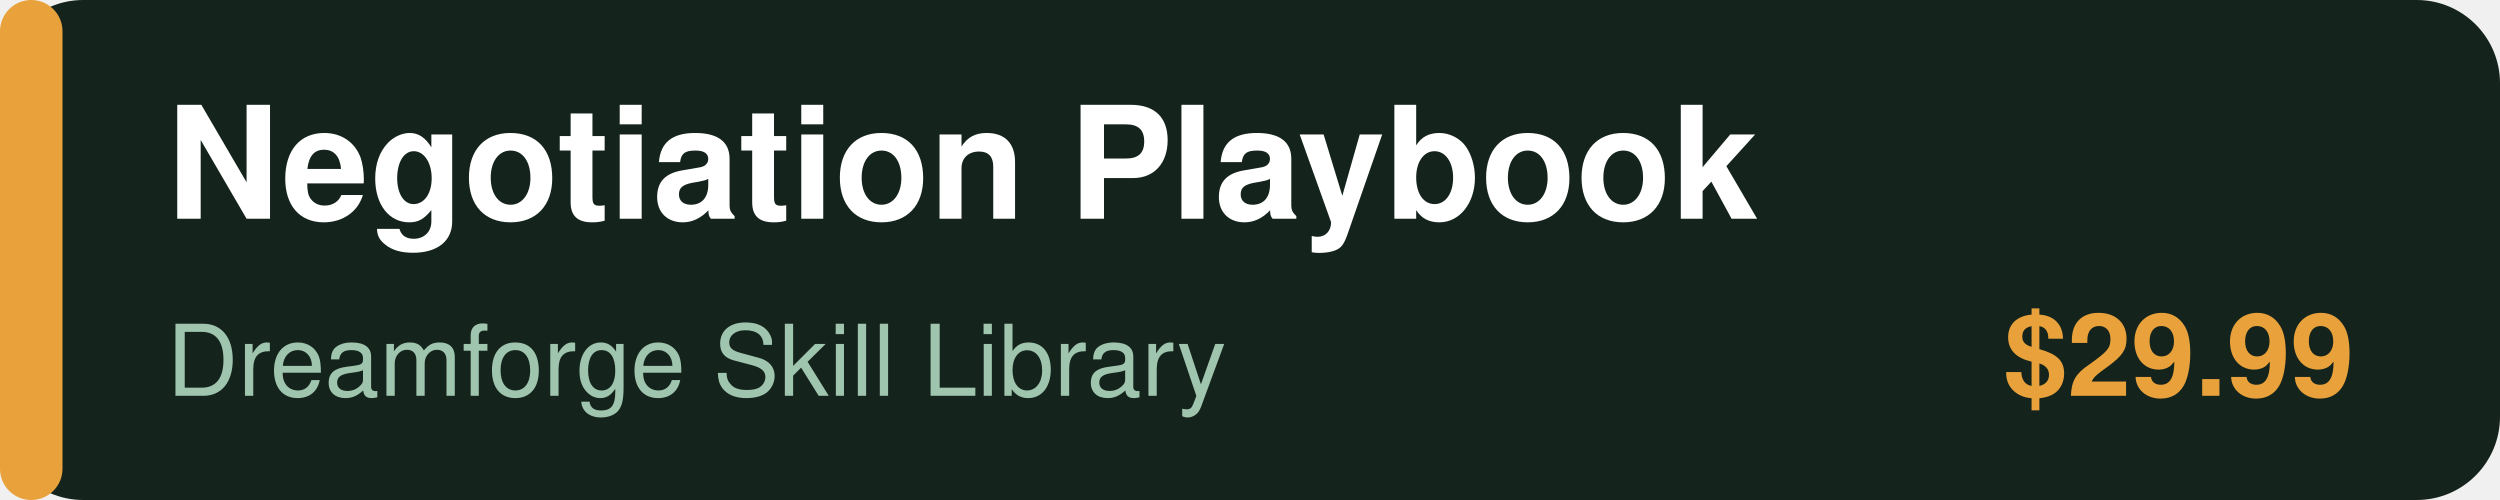
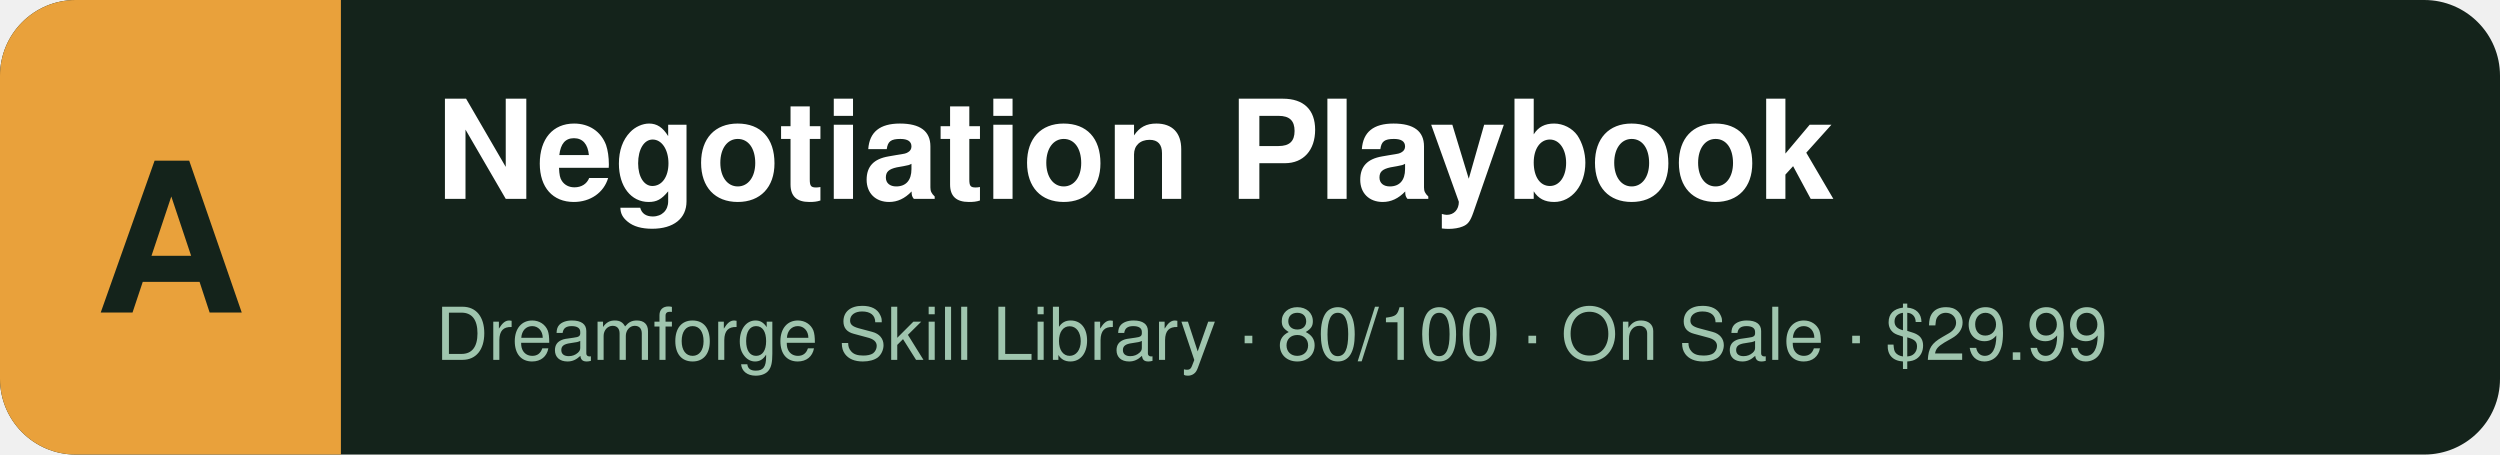
- <svg xmlns="http://www.w3.org/2000/svg" width="240" height="48" viewBox="0 0 240 48" role="img" aria-label="Negotiation Playbook — Dreamforge Skill Library">
-   <rect width="240" height="48" rx="8" fill="#14231b" />
-   <rect width="6" height="48" rx="3" fill="#e9a13b" />
-   <text x="16" y="21" font-family="Segoe UI, Helvetica, Arial, sans-serif" font-size="15.0" font-weight="700" fill="#ffffff">Negotiation Playbook</text>
-   <text x="16" y="38" font-family="Segoe UI, Helvetica, Arial, sans-serif" font-size="9.5" fill="#9fc5ae">Dreamforge Skill Library</text>
-   <text x="226" y="38" text-anchor="end" font-family="Segoe UI, Helvetica, Arial, sans-serif" font-size="11" font-weight="700" fill="#e9a13b">$29.99</text>
+ <svg xmlns="http://www.w3.org/2000/svg" width="264" height="48" viewBox="0 0 264 48" role="img" aria-label="Negotiation Playbook — grade A, completeness 80/100, On Sale — Dreamforge Skill Library">
+   <rect width="264" height="48" rx="8" fill="#14231b" />
+   <path d="M8 0 h28 v48 h-28 a8 8 0 0 1 -8 -8 v-32 a8 8 0 0 1 8 -8 z" fill="#e9a13b" />
+   <text x="18" y="33" text-anchor="middle" font-family="Segoe UI, Helvetica, Arial, sans-serif" font-size="22" font-weight="800" fill="#14231b">A</text>
+   <text x="46" y="21" font-family="Segoe UI, Helvetica, Arial, sans-serif" font-size="14.5" font-weight="700" fill="#ffffff">Negotiation Playbook</text>
+   <text x="46" y="38" font-family="Segoe UI, Helvetica, Arial, sans-serif" font-size="7.7" fill="#9fc5ae">Dreamforge Skill Library · 80/100 · On Sale · $29.99</text>
</svg>
